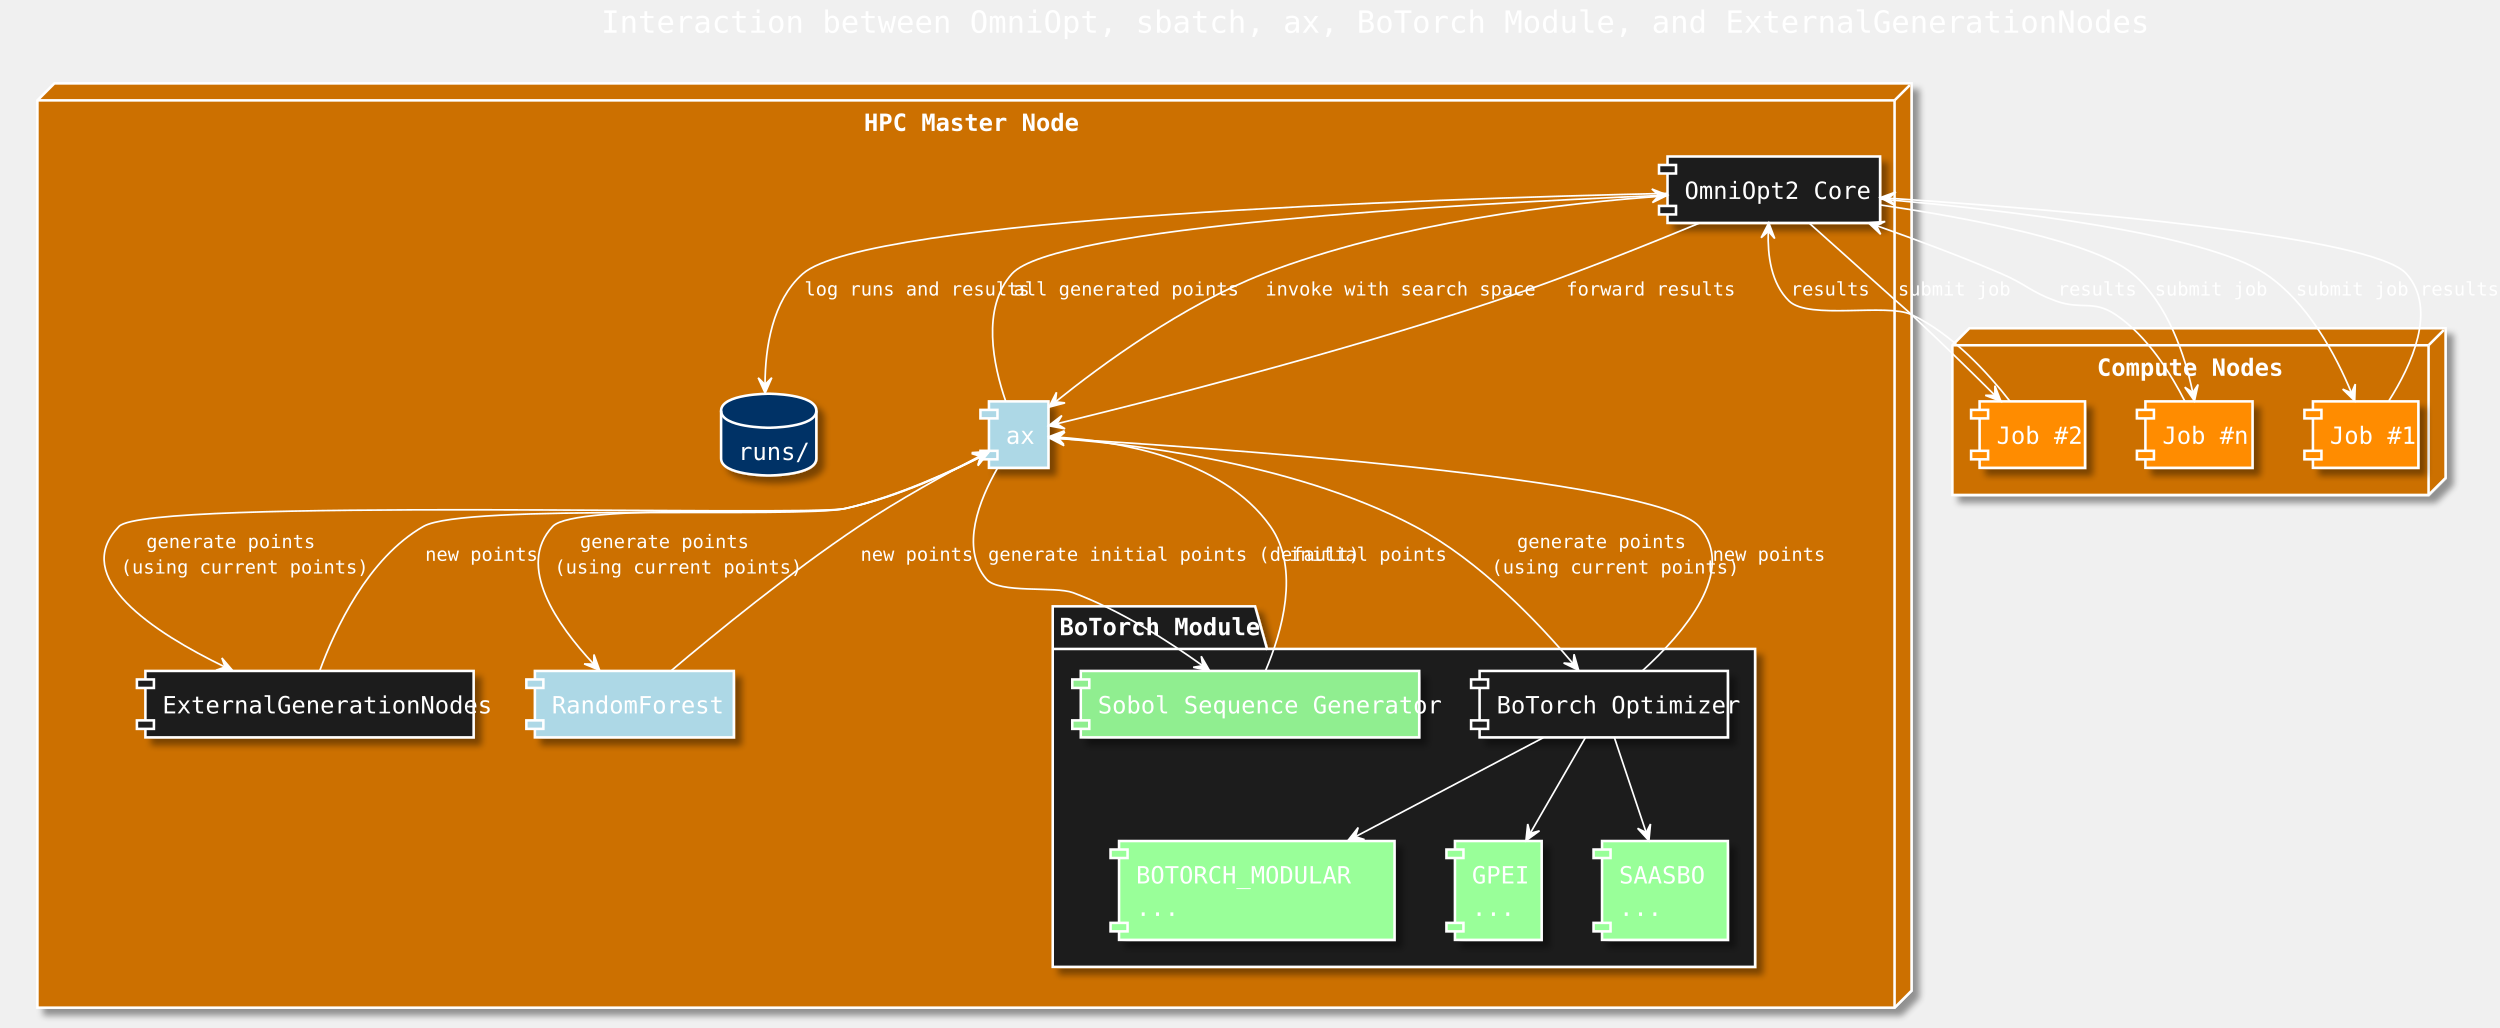
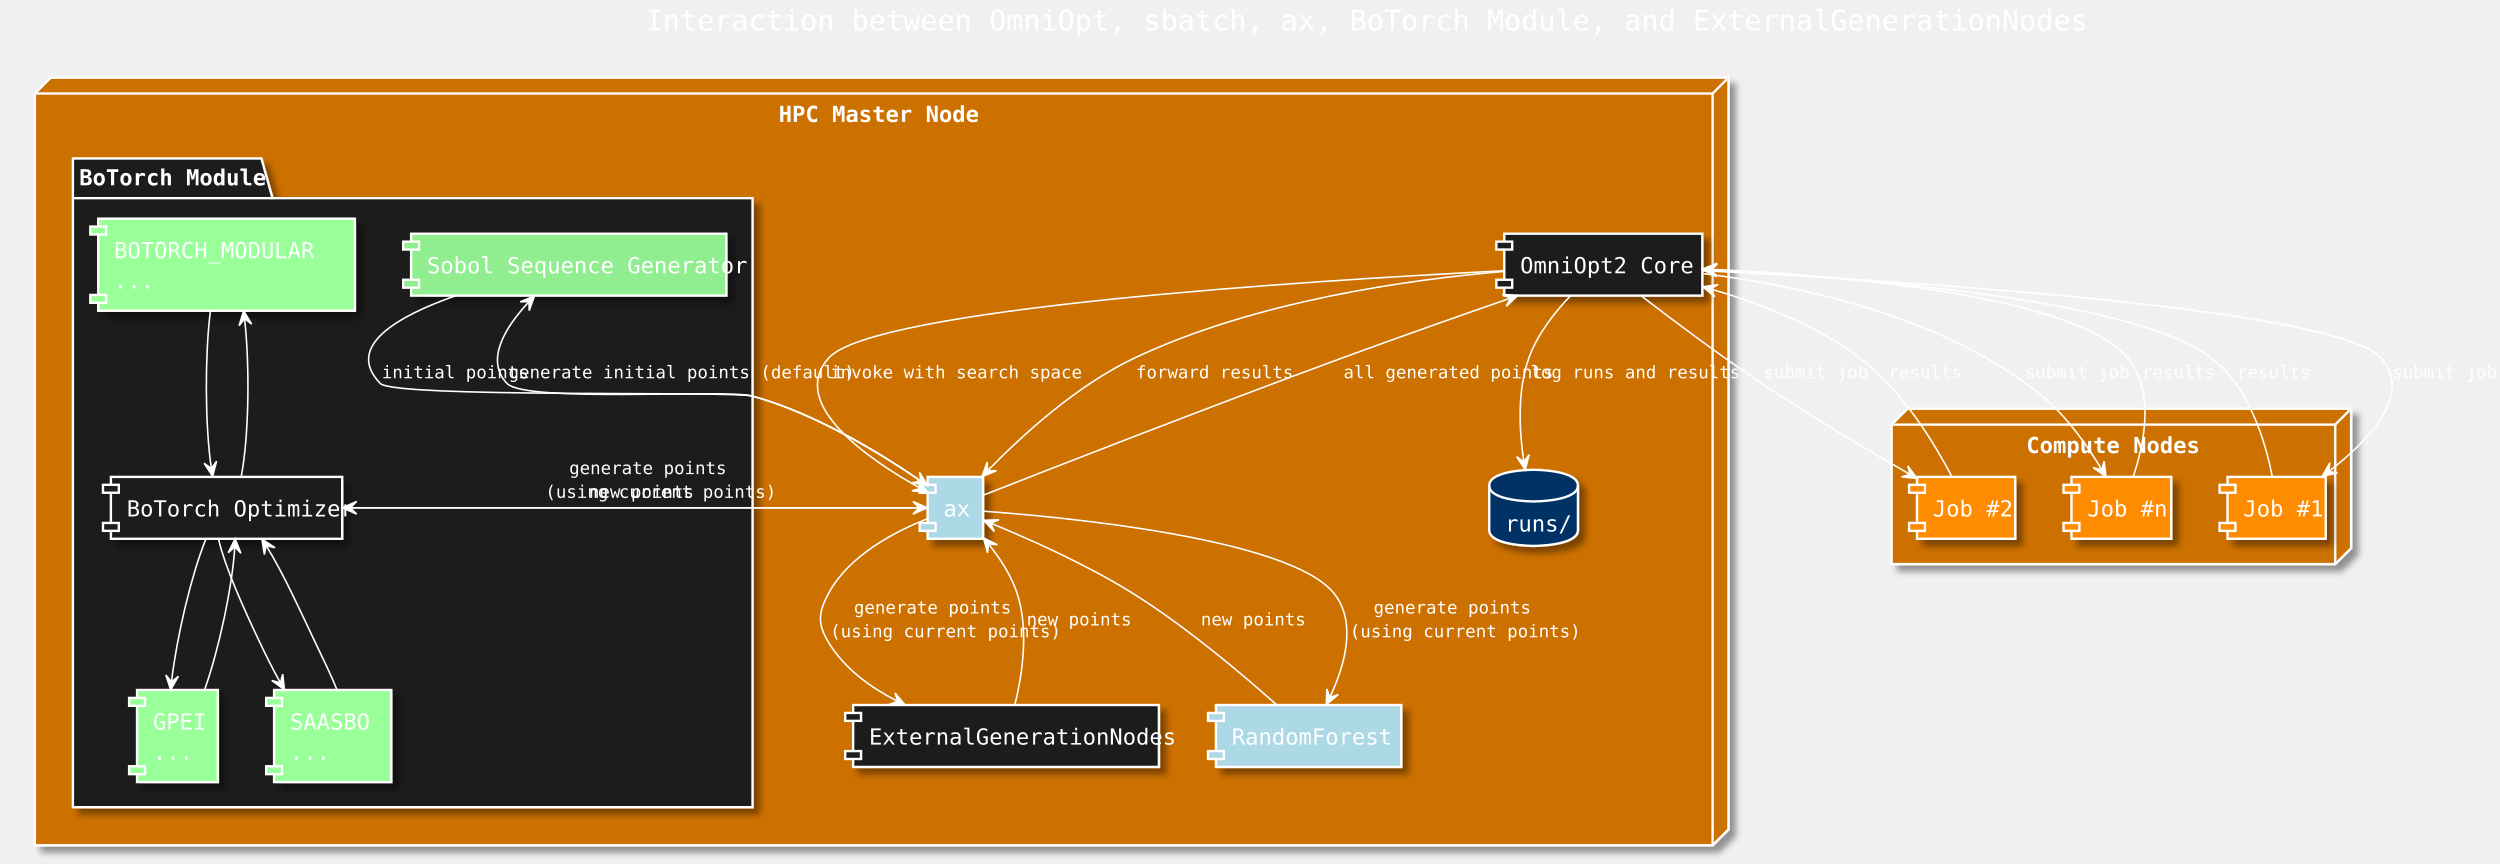
- <svg xmlns="http://www.w3.org/2000/svg" contentScriptType="application/ecmascript" contentStyleType="text/css" height="604px" preserveAspectRatio="none" style="width:1470px;height:604px;background:#000000;" version="1.1" viewBox="0 0 1470 604" width="1470px" zoomAndPan="magnify">
+ <svg xmlns="http://www.w3.org/2000/svg" contentScriptType="application/ecmascript" contentStyleType="text/css" height="545px" preserveAspectRatio="none" style="width:1578px;height:545px;background:#000000;" version="1.1" viewBox="0 0 1578 545" width="1578px" zoomAndPan="magnify">
  <defs>
-     <filter height="300%" id="f1wrore19052qc" width="300%" x="-1" y="-1">
+     <filter height="300%" id="fo9uib2g467ld" width="300%" x="-1" y="-1">
      <feGaussianBlur result="blurOut" stdDeviation="2.0" />
      <feColorMatrix in="blurOut" result="blurOut2" type="matrix" values="0 0 0 0 0 0 0 0 0 0 0 0 0 0 0 0 0 0 .4 0" />
      <feOffset dx="4.0" dy="4.0" in="blurOut2" result="blurOut3" />
      <feBlend in="SourceGraphic" in2="blurOut3" mode="normal" />
    </filter>
  </defs>
  <g>
-     <text fill="#FFFFFF" font-family="Monospace" font-size="18" lengthAdjust="spacingAndGlyphs" textLength="770" x="353.5" y="19.242">Interaction between OmniOpt, sbatch, ax, BoTorch Module, and ExternalGenerationNodes</text>
-     <polygon fill="#CC7000" filter="url(#f1wrore19052qc)" points="22,59.016,32,49.016,1124,49.016,1124,582.516,1114,592.516,22,592.516,22,59.016" style="stroke: #FFFFFF; stroke-width: 1.5;" />
-     <line style="stroke: #FFFFFF; stroke-width: 1.5;" x1="1114" x2="1123" y1="59.016" y2="50.016" />
-     <line style="stroke: #FFFFFF; stroke-width: 1.5;" x1="22" x2="1114" y1="59.016" y2="59.016" />
-     <line style="stroke: #FFFFFF; stroke-width: 1.5;" x1="1114" x2="1114" y1="59.016" y2="592.516" />
-     <text fill="#FFFFFF" font-family="Monospace" font-size="14" font-weight="bold" lengthAdjust="spacingAndGlyphs" textLength="122" x="508" y="76.982">HPC Master Node</text>
-     <polygon fill="#1E1E1E" filter="url(#f1wrore19052qc)" points="619,356.516,738,356.516,745,381.584,1032,381.584,1032,568.516,619,568.516,619,356.516" style="stroke: #FFFFFF; stroke-width: 1.5;" />
-     <line style="stroke: #FFFFFF; stroke-width: 1.5;" x1="619" x2="745" y1="381.584" y2="381.584" />
-     <text fill="#FFFFFF" font-family="Monospace" font-size="14" font-weight="bold" lengthAdjust="spacingAndGlyphs" textLength="113" x="623" y="373.482">BoTorch Module</text>
-     <polygon fill="#CC7000" filter="url(#f1wrore19052qc)" points="1148,203.016,1158,193.016,1438,193.016,1438,281.016,1428,291.016,1148,291.016,1148,203.016" style="stroke: #FFFFFF; stroke-width: 1.5;" />
-     <line style="stroke: #FFFFFF; stroke-width: 1.5;" x1="1428" x2="1437" y1="203.016" y2="194.016" />
-     <line style="stroke: #FFFFFF; stroke-width: 1.5;" x1="1148" x2="1428" y1="203.016" y2="203.016" />
-     <line style="stroke: #FFFFFF; stroke-width: 1.5;" x1="1428" x2="1428" y1="203.016" y2="291.016" />
-     <text fill="#FFFFFF" font-family="Monospace" font-size="14" font-weight="bold" lengthAdjust="spacingAndGlyphs" textLength="112" x="1233" y="220.982">Compute Nodes</text>
-     <rect fill="#1E1E1E" filter="url(#f1wrore19052qc)" height="39.068" style="stroke: #FFFFFF; stroke-width: 1.5;" width="125" x="980.5" y="92.016" />
-     <rect fill="#1E1E1E" height="5" style="stroke: #FFFFFF; stroke-width: 1.5;" width="10" x="975.5" y="97.016" />
-     <rect fill="#1E1E1E" height="5" style="stroke: #FFFFFF; stroke-width: 1.5;" width="10" x="975.5" y="121.084" />
-     <text fill="#FFFFFF" font-family="Monospace" font-size="14" lengthAdjust="spacingAndGlyphs" textLength="105" x="990.5" y="116.982">OmniOpt2 Core</text>
-     <rect fill="#ADD8E6" filter="url(#f1wrore19052qc)" height="39.068" style="stroke: #FFFFFF; stroke-width: 1.5;" width="35" x="581.5" y="236.016" />
-     <rect fill="#ADD8E6" height="5" style="stroke: #FFFFFF; stroke-width: 1.5;" width="10" x="576.5" y="241.016" />
-     <rect fill="#ADD8E6" height="5" style="stroke: #FFFFFF; stroke-width: 1.5;" width="10" x="576.5" y="265.084" />
-     <text fill="#FFFFFF" font-family="Monospace" font-size="14" lengthAdjust="spacingAndGlyphs" textLength="15" x="591.5" y="260.982">ax</text>
-     <rect fill="#1E1E1E" filter="url(#f1wrore19052qc)" height="39.068" style="stroke: #FFFFFF; stroke-width: 1.5;" width="193" x="85.5" y="394.516" />
-     <rect fill="#1E1E1E" height="5" style="stroke: #FFFFFF; stroke-width: 1.5;" width="10" x="80.5" y="399.516" />
-     <rect fill="#1E1E1E" height="5" style="stroke: #FFFFFF; stroke-width: 1.5;" width="10" x="80.5" y="423.584" />
-     <text fill="#FFFFFF" font-family="Monospace" font-size="14" lengthAdjust="spacingAndGlyphs" textLength="173" x="95.5" y="419.482">ExternalGenerationNodes</text>
-     <rect fill="#ADD8E6" filter="url(#f1wrore19052qc)" height="39.068" style="stroke: #FFFFFF; stroke-width: 1.5;" width="117" x="314.5" y="394.516" />
-     <rect fill="#ADD8E6" height="5" style="stroke: #FFFFFF; stroke-width: 1.5;" width="10" x="309.5" y="399.516" />
-     <rect fill="#ADD8E6" height="5" style="stroke: #FFFFFF; stroke-width: 1.5;" width="10" x="309.5" y="423.584" />
-     <text fill="#FFFFFF" font-family="Monospace" font-size="14" lengthAdjust="spacingAndGlyphs" textLength="97" x="324.5" y="419.482">RandomForest</text>
-     <path d="M424,241.516 C424,231.516 452,231.516 452,231.516 C452,231.516 480,231.516 480,241.516 L480,269.584 C480,279.584 452,279.584 452,279.584 C452,279.584 424,279.584 424,269.584 L424,241.516 " fill="#003166" filter="url(#f1wrore19052qc)" style="stroke: #FFFFFF; stroke-width: 1.5;" />
-     <path d="M424,241.516 C424,251.516 452,251.516 452,251.516 C452,251.516 480,251.516 480,241.516 " fill="none" style="stroke: #FFFFFF; stroke-width: 1.5;" />
-     <text fill="#FFFFFF" font-family="Monospace" font-size="14" lengthAdjust="spacingAndGlyphs" textLength="36" x="434" y="270.482">runs/</text>
-     <rect fill="#90EE90" filter="url(#f1wrore19052qc)" height="39.068" style="stroke: #FFFFFF; stroke-width: 1.5;" width="199" x="635.5" y="394.516" />
-     <rect fill="#90EE90" height="5" style="stroke: #FFFFFF; stroke-width: 1.5;" width="10" x="630.5" y="399.516" />
-     <rect fill="#90EE90" height="5" style="stroke: #FFFFFF; stroke-width: 1.5;" width="10" x="630.5" y="423.584" />
-     <text fill="#FFFFFF" font-family="Monospace" font-size="14" lengthAdjust="spacingAndGlyphs" textLength="179" x="645.5" y="419.482">Sobol Sequence Generator</text>
-     <rect fill="#1E1E1E" filter="url(#f1wrore19052qc)" height="39.068" style="stroke: #FFFFFF; stroke-width: 1.5;" width="146" x="870" y="394.516" />
-     <rect fill="#1E1E1E" height="5" style="stroke: #FFFFFF; stroke-width: 1.5;" width="10" x="865" y="399.516" />
-     <rect fill="#1E1E1E" height="5" style="stroke: #FFFFFF; stroke-width: 1.5;" width="10" x="865" y="423.584" />
-     <text fill="#FFFFFF" font-family="Monospace" font-size="14" lengthAdjust="spacingAndGlyphs" textLength="126" x="880" y="419.482">BoTorch Optimizer</text>
-     <rect fill="#99FF99" filter="url(#f1wrore19052qc)" height="58.136" style="stroke: #FFFFFF; stroke-width: 1.5;" width="162" x="658" y="494.516" />
-     <rect fill="#99FF99" height="5" style="stroke: #FFFFFF; stroke-width: 1.5;" width="10" x="653" y="499.516" />
-     <rect fill="#99FF99" height="5" style="stroke: #FFFFFF; stroke-width: 1.5;" width="10" x="653" y="542.652" />
-     <text fill="#FFFFFF" font-family="Monospace" font-size="14" lengthAdjust="spacingAndGlyphs" textLength="142" x="668" y="519.482">BOTORCH_MODULAR</text>
-     <text fill="#FFFFFF" font-family="Monospace" font-size="14" lengthAdjust="spacingAndGlyphs" textLength="12" x="668" y="538.55">...</text>
-     <rect fill="#99FF99" filter="url(#f1wrore19052qc)" height="58.136" style="stroke: #FFFFFF; stroke-width: 1.5;" width="51" x="855.5" y="494.516" />
-     <rect fill="#99FF99" height="5" style="stroke: #FFFFFF; stroke-width: 1.5;" width="10" x="850.5" y="499.516" />
-     <rect fill="#99FF99" height="5" style="stroke: #FFFFFF; stroke-width: 1.5;" width="10" x="850.5" y="542.652" />
-     <text fill="#FFFFFF" font-family="Monospace" font-size="14" lengthAdjust="spacingAndGlyphs" textLength="31" x="865.5" y="519.482">GPEI</text>
-     <text fill="#FFFFFF" font-family="Monospace" font-size="14" lengthAdjust="spacingAndGlyphs" textLength="12" x="865.5" y="538.55">...</text>
-     <rect fill="#99FF99" filter="url(#f1wrore19052qc)" height="58.136" style="stroke: #FFFFFF; stroke-width: 1.5;" width="74" x="942" y="494.516" />
-     <rect fill="#99FF99" height="5" style="stroke: #FFFFFF; stroke-width: 1.5;" width="10" x="937" y="499.516" />
-     <rect fill="#99FF99" height="5" style="stroke: #FFFFFF; stroke-width: 1.5;" width="10" x="937" y="542.652" />
-     <text fill="#FFFFFF" font-family="Monospace" font-size="14" lengthAdjust="spacingAndGlyphs" textLength="54" x="952" y="519.482">SAASBO</text>
-     <text fill="#FFFFFF" font-family="Monospace" font-size="14" lengthAdjust="spacingAndGlyphs" textLength="12" x="952" y="538.55">...</text>
-     <rect fill="#FF8C00" filter="url(#f1wrore19052qc)" height="39.068" style="stroke: #FFFFFF; stroke-width: 1.5;" width="62" x="1360" y="236.016" />
-     <rect fill="#FF8C00" height="5" style="stroke: #FFFFFF; stroke-width: 1.5;" width="10" x="1355" y="241.016" />
-     <rect fill="#FF8C00" height="5" style="stroke: #FFFFFF; stroke-width: 1.5;" width="10" x="1355" y="265.084" />
-     <text fill="#FFFFFF" font-family="Monospace" font-size="14" lengthAdjust="spacingAndGlyphs" textLength="42" x="1370" y="260.982">Job #1</text>
-     <rect fill="#FF8C00" filter="url(#f1wrore19052qc)" height="39.068" style="stroke: #FFFFFF; stroke-width: 1.5;" width="62" x="1164" y="236.016" />
-     <rect fill="#FF8C00" height="5" style="stroke: #FFFFFF; stroke-width: 1.5;" width="10" x="1159" y="241.016" />
-     <rect fill="#FF8C00" height="5" style="stroke: #FFFFFF; stroke-width: 1.5;" width="10" x="1159" y="265.084" />
-     <text fill="#FFFFFF" font-family="Monospace" font-size="14" lengthAdjust="spacingAndGlyphs" textLength="42" x="1174" y="260.982">Job #2</text>
-     <rect fill="#FF8C00" filter="url(#f1wrore19052qc)" height="39.068" style="stroke: #FFFFFF; stroke-width: 1.5;" width="63" x="1261.5" y="236.016" />
-     <rect fill="#FF8C00" height="5" style="stroke: #FFFFFF; stroke-width: 1.5;" width="10" x="1256.5" y="241.016" />
-     <rect fill="#FF8C00" height="5" style="stroke: #FFFFFF; stroke-width: 1.5;" width="10" x="1256.5" y="265.084" />
-     <text fill="#FFFFFF" font-family="Monospace" font-size="14" lengthAdjust="spacingAndGlyphs" textLength="43" x="1271.5" y="260.982">Job #n</text>
-     <path d="M907.47,433.746 C877.09,449.746 832.8,473.086 797.25,491.826 " fill="none" id="botorch-&gt;modular" style="stroke: #FFFFFF; stroke-width: 1.0;" />
-     <polygon fill="#FFFFFF" points="792.52,494.316,802.347,493.668,796.946,491.989,798.624,486.587,792.52,494.316" style="stroke: #FFFFFF; stroke-width: 1.0;" />
-     <path d="M932.2,433.746 C923.31,449.156 910.49,471.386 899.9,489.736 " fill="none" id="botorch-&gt;gpei" style="stroke: #FFFFFF; stroke-width: 1.0;" />
-     <polygon fill="#FFFFFF" points="897.26,494.316,905.225,488.523,899.761,489.986,898.297,484.522,897.26,494.316" style="stroke: #FFFFFF; stroke-width: 1.0;" />
-     <path d="M949.27,433.746 C954.39,449.026 961.75,471.006 967.87,489.276 " fill="none" id="botorch-&gt;saasbo" style="stroke: #FFFFFF; stroke-width: 1.0;" />
-     <polygon fill="#FFFFFF" points="969.56,494.316,970.5,484.512,967.975,489.574,962.913,487.049,969.56,494.316" style="stroke: #FFFFFF; stroke-width: 1.0;" />
-     <path d="M980.43,115.106 C918.34,119.396 821.39,130.786 743,161.016 C695.75,179.236 647.78,214.456 620.87,236.086 " fill="none" id="OmniOptCore-&gt;ax_module" style="stroke: #FFFFFF; stroke-width: 1.0;" />
-     <polygon fill="#FFFFFF" points="616.73,239.436,626.243,236.886,620.618,236.292,621.212,230.666,616.73,239.436" style="stroke: #FFFFFF; stroke-width: 1.0;" />
-     <text fill="#FFFFFF" font-family="Monospace" font-size="11" lengthAdjust="spacingAndGlyphs" textLength="130" x="744" y="173.775">invoke with search space</text>
-     <path d="M591.31,235.796 C584.1,214.846 576.88,181.206 595,161.016 C619.91,133.266 856.22,119.946 975.22,114.956 " fill="none" id="ax_module-&gt;OmniOptCore" style="stroke: #FFFFFF; stroke-width: 1.0;" />
-     <polygon fill="#FFFFFF" points="980.45,114.736,971.287,111.125,975.455,114.95,971.63,119.118,980.45,114.736" style="stroke: #FFFFFF; stroke-width: 1.0;" />
-     <text fill="#FFFFFF" font-family="Monospace" font-size="11" lengthAdjust="spacingAndGlyphs" textLength="105" x="596" y="173.775">all generated points</text>
-     <path d="M999.6,131.026 C966.81,144.656 920.5,163.156 879,177.016 C784.61,208.546 669.39,237.516 621.52,249.136 " fill="none" id="OmniOptCore-&gt;ax_module-1" style="stroke: #FFFFFF; stroke-width: 1.0;" />
-     <polygon fill="#FFFFFF" points="616.56,250.336,626.247,252.114,621.421,249.164,624.371,244.337,616.56,250.336" style="stroke: #FFFFFF; stroke-width: 1.0;" />
-     <text fill="#FFFFFF" font-family="Monospace" font-size="11" lengthAdjust="spacingAndGlyphs" textLength="81" x="921" y="173.775">forward results</text>
-     <path d="M586.63,275.076 C575.9,293.716 564.35,322.226 580,340.516 C587.46,349.236 620.24,344.526 631,348.516 C658.71,358.796 687.01,376.956 707.08,391.386 " fill="none" id="ax_module-&gt;sobol" style="stroke: #FFFFFF; stroke-width: 1.0;" />
-     <polygon fill="#FFFFFF" points="711.24,394.406,706.318,385.875,707.198,391.463,701.61,392.343,711.24,394.406" style="stroke: #FFFFFF; stroke-width: 1.0;" />
-     <text fill="#FFFFFF" font-family="Monospace" font-size="11" lengthAdjust="spacingAndGlyphs" textLength="161" x="581" y="329.775">generate initial points (default)</text>
-     <path d="M744.15,394.336 C753.6,372.056 764.7,334.656 747,309.516 C718.44,268.956 655.82,259.276 621.91,257.066 " fill="none" id="sobol-&gt;ax_module" style="stroke: #FFFFFF; stroke-width: 1.0;" />
-     <polygon fill="#FFFFFF" points="616.72,256.776,625.477,261.283,621.712,257.061,625.933,253.296,616.72,256.776" style="stroke: #FFFFFF; stroke-width: 1.0;" />
-     <text fill="#FFFFFF" font-family="Monospace" font-size="11" lengthAdjust="spacingAndGlyphs" textLength="65" x="758" y="329.775">initial points</text>
-     <path d="M616.74,257.416 C657.2,260.126 758.5,270.586 832,309.516 C870.08,329.686 904.81,366.326 924.92,390.156 " fill="none" id="ax_module-&gt;botorch" style="stroke: #FFFFFF; stroke-width: 1.0;" />
-     <polygon fill="#FFFFFF" points="928.26,394.156,925.537,384.691,925.045,390.327,919.41,389.835,928.26,394.156" style="stroke: #FFFFFF; stroke-width: 1.0;" />
-     <text fill="#FFFFFF" font-family="Monospace" font-size="11" lengthAdjust="spacingAndGlyphs" textLength="83" x="892" y="322.275">generate points</text>
-     <text fill="#FFFFFF" font-family="Monospace" font-size="11" lengthAdjust="spacingAndGlyphs" textLength="113" x="877" y="337.257">(using current points)</text>
-     <path d="M965.89,394.276 C990.06,372.276 1021.75,335.486 999,309.516 C973.93,280.906 703.39,262.686 622.02,257.826 " fill="none" id="botorch-&gt;ax_module" style="stroke: #FFFFFF; stroke-width: 1.0;" />
-     <polygon fill="#FFFFFF" points="616.94,257.526,625.683,262.059,621.931,257.826,626.164,254.074,616.94,257.526" style="stroke: #FFFFFF; stroke-width: 1.0;" />
-     <text fill="#FFFFFF" font-family="Monospace" font-size="11" lengthAdjust="spacingAndGlyphs" textLength="58" x="1007" y="329.775">new points</text>
-     <path d="M581.23,266.316 C561.38,276.676 527.96,292.426 497,299.016 C473.79,303.956 86.57,292.536 70,309.516 C40.83,339.406 90.14,371.766 132.28,392.196 " fill="none" id="ax_module-&gt;external_nodes" style="stroke: #FFFFFF; stroke-width: 1.0;" />
-     <polygon fill="#FFFFFF" points="136.86,394.376,130.464,386.886,132.349,392.22,127.015,394.105,136.86,394.376" style="stroke: #FFFFFF; stroke-width: 1.0;" />
-     <text fill="#FFFFFF" font-family="Monospace" font-size="11" lengthAdjust="spacingAndGlyphs" textLength="83" x="86" y="322.275">generate points</text>
-     <text fill="#FFFFFF" font-family="Monospace" font-size="11" lengthAdjust="spacingAndGlyphs" textLength="113" x="71" y="337.257">(using current points)</text>
-     <path d="M187.96,394.486 C196.89,370.126 216.29,328.216 249,309.516 C272.94,295.826 470.08,304.996 497,299.016 C525.61,292.666 556.39,278.756 576.57,268.576 " fill="none" id="external_nodes-&gt;ax_module" style="stroke: #FFFFFF; stroke-width: 1.0;" />
-     <polygon fill="#FFFFFF" points="581.21,266.206,571.376,266.741,576.758,268.482,575.017,273.864,581.21,266.206" style="stroke: #FFFFFF; stroke-width: 1.0;" />
-     <text fill="#FFFFFF" font-family="Monospace" font-size="11" lengthAdjust="spacingAndGlyphs" textLength="58" x="250" y="329.775">new points</text>
-     <path d="M581.19,266.096 C561.29,276.276 527.84,291.866 497,299.016 C478.35,303.346 338.12,295.566 325,309.516 C303.19,332.696 327.68,367.566 348.93,390.306 " fill="none" id="ax_module-&gt;rf_nodes" style="stroke: #FFFFFF; stroke-width: 1.0;" />
-     <polygon fill="#FFFFFF" points="352.58,394.126,349.25,384.857,349.124,390.513,343.468,390.387,352.58,394.126" style="stroke: #FFFFFF; stroke-width: 1.0;" />
-     <text fill="#FFFFFF" font-family="Monospace" font-size="11" lengthAdjust="spacingAndGlyphs" textLength="83" x="341" y="322.275">generate points</text>
-     <text fill="#FFFFFF" font-family="Monospace" font-size="11" lengthAdjust="spacingAndGlyphs" textLength="113" x="326" y="337.257">(using current points)</text>
-     <path d="M394.65,394.376 C420.19,372.776 464.32,336.706 505,309.516 C528.55,293.776 557.07,278.146 576.47,267.976 " fill="none" id="rf_nodes-&gt;ax_module" style="stroke: #FFFFFF; stroke-width: 1.0;" />
-     <polygon fill="#FFFFFF" points="581.2,265.516,571.371,266.139,576.769,267.832,575.076,273.229,581.2,265.516" style="stroke: #FFFFFF; stroke-width: 1.0;" />
-     <text fill="#FFFFFF" font-family="Monospace" font-size="11" lengthAdjust="spacingAndGlyphs" textLength="58" x="506" y="329.775">new points</text>
-     <path d="M1105.77,117.066 C1179.35,123.416 1295.84,136.956 1332,161.016 C1357.11,177.726 1373.62,209.136 1382.63,230.916 " fill="none" id="OmniOptCore-&gt;Job1" style="stroke: #FFFFFF; stroke-width: 1.0;" />
-     <polygon fill="#FFFFFF" points="1384.55,235.686,1384.911,225.844,1382.688,231.045,1377.486,228.823,1384.55,235.686" style="stroke: #FFFFFF; stroke-width: 1.0;" />
-     <text fill="#FFFFFF" font-family="Monospace" font-size="11" lengthAdjust="spacingAndGlyphs" textLength="56" x="1350" y="173.775">submit job</text>
-     <path d="M1404.62,235.726 C1417.82,215.026 1433.36,181.916 1415,161.016 C1395.27,138.546 1212.4,123.356 1110.62,116.566 " fill="none" id="Job1-&gt;OmniOptCore" style="stroke: #FFFFFF; stroke-width: 1.0;" />
-     <polygon fill="#FFFFFF" points="1105.53,116.226,1114.234,120.834,1110.518,116.569,1114.783,112.853,1105.53,116.226" style="stroke: #FFFFFF; stroke-width: 1.0;" />
-     <text fill="#FFFFFF" font-family="Monospace" font-size="11" lengthAdjust="spacingAndGlyphs" textLength="35" x="1423" y="173.775">results</text>
-     <path d="M1063.78,131.166 C1078.15,144.056 1097.72,161.596 1115,177.016 C1118.99,180.576 1120.09,181.366 1124,185.016 C1140.6,200.506 1158.9,218.436 1172.76,232.206 " fill="none" id="OmniOptCore-&gt;Job2" style="stroke: #FFFFFF; stroke-width: 1.0;" />
-     <polygon fill="#FFFFFF" points="1176.55,235.976,1172.996,226.791,1173.007,232.447,1167.351,232.459,1176.55,235.976" style="stroke: #FFFFFF; stroke-width: 1.0;" />
-     <text fill="#FFFFFF" font-family="Monospace" font-size="11" lengthAdjust="spacingAndGlyphs" textLength="56" x="1116" y="173.775">submit job</text>
-     <path d="M1181.85,235.946 C1169.09,219.536 1148.16,196.466 1124,185.016 C1109.45,178.116 1063.54,188.236 1052,177.016 C1041.41,166.716 1039.28,150.126 1039.74,136.356 " fill="none" id="Job2-&gt;OmniOptCore" style="stroke: #FFFFFF; stroke-width: 1.0;" />
-     <polygon fill="#FFFFFF" points="1040.05,131.036,1035.543,139.793,1039.765,136.028,1043.53,140.249,1040.05,131.036" style="stroke: #FFFFFF; stroke-width: 1.0;" />
-     <text fill="#FFFFFF" font-family="Monospace" font-size="11" lengthAdjust="spacingAndGlyphs" textLength="35" x="1053" y="173.775">results</text>
-     <path d="M1105.74,120.516 C1159.55,128.506 1231.81,142.296 1254,161.016 C1274.91,178.656 1284.81,209.376 1289.36,230.766 " fill="none" id="OmniOptCore-&gt;JobN" style="stroke: #FFFFFF; stroke-width: 1.0;" />
-     <polygon fill="#FFFFFF" points="1290.35,235.716,1292.496,226.104,1289.364,230.814,1284.654,227.681,1290.35,235.716" style="stroke: #FFFFFF; stroke-width: 1.0;" />
-     <text fill="#FFFFFF" font-family="Monospace" font-size="11" lengthAdjust="spacingAndGlyphs" textLength="56" x="1267" y="173.775">submit job</text>
-     <path d="M1284.7,235.926 C1276.6,219.966 1262.76,197.596 1244,185.016 C1230.75,176.126 1224.02,182.396 1209,177.016 C1194.03,171.646 1191.61,167.286 1177,161.016 C1153.33,150.856 1126.76,140.946 1103.55,132.746 " fill="none" id="JobN-&gt;OmniOptCore" style="stroke: #FFFFFF; stroke-width: 1.0;" />
-     <polygon fill="#FFFFFF" points="1098.65,131.026,1105.814,137.784,1103.367,132.684,1108.467,130.237,1098.65,131.026" style="stroke: #FFFFFF; stroke-width: 1.0;" />
-     <text fill="#FFFFFF" font-family="Monospace" font-size="11" lengthAdjust="spacingAndGlyphs" textLength="35" x="1210" y="173.775">results</text>
-     <path d="M980.45,113.696 C840.12,116.916 509.51,127.966 472,161.016 C453.98,176.906 449.94,204.716 449.84,225.886 " fill="none" id="OmniOptCore-&gt;db_runs" style="stroke: #FFFFFF; stroke-width: 1.0;" />
-     <polygon fill="#FFFFFF" points="449.89,231.116,453.813,222.082,449.847,226.116,445.813,222.15,449.89,231.116" style="stroke: #FFFFFF; stroke-width: 1.0;" />
-     <text fill="#FFFFFF" font-family="Monospace" font-size="11" lengthAdjust="spacingAndGlyphs" textLength="105" x="473" y="173.775">log runs and results</text>
+     <text fill="#FFFFFF" font-family="Monospace" font-size="18" lengthAdjust="spacingAndGlyphs" textLength="770" x="407.5" y="19.242">Interaction between OmniOpt, sbatch, ax, BoTorch Module, and ExternalGenerationNodes</text>
+     <polygon fill="#CC7000" filter="url(#fo9uib2g467ld)" points="22,59.016,32,49.016,1091,49.016,1091,523.516,1081,533.516,22,533.516,22,59.016" style="stroke: #FFFFFF; stroke-width: 1.5;" />
+     <line style="stroke: #FFFFFF; stroke-width: 1.5;" x1="1081" x2="1090" y1="59.016" y2="50.016" />
+     <line style="stroke: #FFFFFF; stroke-width: 1.5;" x1="22" x2="1081" y1="59.016" y2="59.016" />
+     <line style="stroke: #FFFFFF; stroke-width: 1.5;" x1="1081" x2="1081" y1="59.016" y2="533.516" />
+     <text fill="#FFFFFF" font-family="Monospace" font-size="14" font-weight="bold" lengthAdjust="spacingAndGlyphs" textLength="122" x="491.5" y="76.982">HPC Master Node</text>
+     <polygon fill="#1E1E1E" filter="url(#fo9uib2g467ld)" points="46,100.016,165,100.016,172,125.084,475,125.084,475,509.516,46,509.516,46,100.016" style="stroke: #FFFFFF; stroke-width: 1.5;" />
+     <line style="stroke: #FFFFFF; stroke-width: 1.5;" x1="46" x2="172" y1="125.084" y2="125.084" />
+     <text fill="#FFFFFF" font-family="Monospace" font-size="14" font-weight="bold" lengthAdjust="spacingAndGlyphs" textLength="113" x="50" y="116.982">BoTorch Module</text>
+     <polygon fill="#CC7000" filter="url(#fo9uib2g467ld)" points="1194,268.016,1204,258.016,1484,258.016,1484,346.016,1474,356.016,1194,356.016,1194,268.016" style="stroke: #FFFFFF; stroke-width: 1.5;" />
+     <line style="stroke: #FFFFFF; stroke-width: 1.5;" x1="1474" x2="1483" y1="268.016" y2="259.016" />
+     <line style="stroke: #FFFFFF; stroke-width: 1.5;" x1="1194" x2="1474" y1="268.016" y2="268.016" />
+     <line style="stroke: #FFFFFF; stroke-width: 1.5;" x1="1474" x2="1474" y1="268.016" y2="356.016" />
+     <text fill="#FFFFFF" font-family="Monospace" font-size="14" font-weight="bold" lengthAdjust="spacingAndGlyphs" textLength="112" x="1279" y="285.982">Compute Nodes</text>
+     <rect fill="#1E1E1E" filter="url(#fo9uib2g467ld)" height="39.068" style="stroke: #FFFFFF; stroke-width: 1.5;" width="125" x="949.5" y="147.516" />
+     <rect fill="#1E1E1E" height="5" style="stroke: #FFFFFF; stroke-width: 1.5;" width="10" x="944.5" y="152.516" />
+     <rect fill="#1E1E1E" height="5" style="stroke: #FFFFFF; stroke-width: 1.5;" width="10" x="944.5" y="176.584" />
+     <text fill="#FFFFFF" font-family="Monospace" font-size="14" lengthAdjust="spacingAndGlyphs" textLength="105" x="959.5" y="172.482">OmniOpt2 Core</text>
+     <rect fill="#ADD8E6" filter="url(#fo9uib2g467ld)" height="39.068" style="stroke: #FFFFFF; stroke-width: 1.5;" width="35" x="585.5" y="301.016" />
+     <rect fill="#ADD8E6" height="5" style="stroke: #FFFFFF; stroke-width: 1.5;" width="10" x="580.5" y="306.016" />
+     <rect fill="#ADD8E6" height="5" style="stroke: #FFFFFF; stroke-width: 1.5;" width="10" x="580.5" y="330.084" />
+     <text fill="#FFFFFF" font-family="Monospace" font-size="14" lengthAdjust="spacingAndGlyphs" textLength="15" x="595.5" y="325.982">ax</text>
+     <rect fill="#1E1E1E" filter="url(#fo9uib2g467ld)" height="39.068" style="stroke: #FFFFFF; stroke-width: 1.5;" width="193" x="538.5" y="445.016" />
+     <rect fill="#1E1E1E" height="5" style="stroke: #FFFFFF; stroke-width: 1.5;" width="10" x="533.5" y="450.016" />
+     <rect fill="#1E1E1E" height="5" style="stroke: #FFFFFF; stroke-width: 1.5;" width="10" x="533.5" y="474.084" />
+     <text fill="#FFFFFF" font-family="Monospace" font-size="14" lengthAdjust="spacingAndGlyphs" textLength="173" x="548.5" y="469.982">ExternalGenerationNodes</text>
+     <rect fill="#ADD8E6" filter="url(#fo9uib2g467ld)" height="39.068" style="stroke: #FFFFFF; stroke-width: 1.5;" width="117" x="767.5" y="445.016" />
+     <rect fill="#ADD8E6" height="5" style="stroke: #FFFFFF; stroke-width: 1.5;" width="10" x="762.5" y="450.016" />
+     <rect fill="#ADD8E6" height="5" style="stroke: #FFFFFF; stroke-width: 1.5;" width="10" x="762.5" y="474.084" />
+     <text fill="#FFFFFF" font-family="Monospace" font-size="14" lengthAdjust="spacingAndGlyphs" textLength="97" x="777.5" y="469.982">RandomForest</text>
+     <path d="M940,306.516 C940,296.516 968,296.516 968,296.516 C968,296.516 996,296.516 996,306.516 L996,334.584 C996,344.584 968,344.584 968,344.584 C968,344.584 940,344.584 940,334.584 L940,306.516 " fill="#003166" filter="url(#fo9uib2g467ld)" style="stroke: #FFFFFF; stroke-width: 1.5;" />
+     <path d="M940,306.516 C940,316.516 968,316.516 968,316.516 C968,316.516 996,316.516 996,306.516 " fill="none" style="stroke: #FFFFFF; stroke-width: 1.5;" />
+     <text fill="#FFFFFF" font-family="Monospace" font-size="14" lengthAdjust="spacingAndGlyphs" textLength="36" x="950" y="335.482">runs/</text>
+     <rect fill="#90EE90" filter="url(#fo9uib2g467ld)" height="39.068" style="stroke: #FFFFFF; stroke-width: 1.5;" width="199" x="259.5" y="147.516" />
+     <rect fill="#90EE90" height="5" style="stroke: #FFFFFF; stroke-width: 1.5;" width="10" x="254.5" y="152.516" />
+     <rect fill="#90EE90" height="5" style="stroke: #FFFFFF; stroke-width: 1.5;" width="10" x="254.5" y="176.584" />
+     <text fill="#FFFFFF" font-family="Monospace" font-size="14" lengthAdjust="spacingAndGlyphs" textLength="179" x="269.5" y="172.482">Sobol Sequence Generator</text>
+     <rect fill="#1E1E1E" filter="url(#fo9uib2g467ld)" height="39.068" style="stroke: #FFFFFF; stroke-width: 1.5;" width="146" x="70" y="301.016" />
+     <rect fill="#1E1E1E" height="5" style="stroke: #FFFFFF; stroke-width: 1.5;" width="10" x="65" y="306.016" />
+     <rect fill="#1E1E1E" height="5" style="stroke: #FFFFFF; stroke-width: 1.5;" width="10" x="65" y="330.084" />
+     <text fill="#FFFFFF" font-family="Monospace" font-size="14" lengthAdjust="spacingAndGlyphs" textLength="126" x="80" y="325.982">BoTorch Optimizer</text>
+     <rect fill="#99FF99" filter="url(#fo9uib2g467ld)" height="58.136" style="stroke: #FFFFFF; stroke-width: 1.5;" width="162" x="62" y="138.016" />
+     <rect fill="#99FF99" height="5" style="stroke: #FFFFFF; stroke-width: 1.5;" width="10" x="57" y="143.016" />
+     <rect fill="#99FF99" height="5" style="stroke: #FFFFFF; stroke-width: 1.5;" width="10" x="57" y="186.152" />
+     <text fill="#FFFFFF" font-family="Monospace" font-size="14" lengthAdjust="spacingAndGlyphs" textLength="142" x="72" y="162.982">BOTORCH_MODULAR</text>
+     <text fill="#FFFFFF" font-family="Monospace" font-size="14" lengthAdjust="spacingAndGlyphs" textLength="12" x="72" y="182.05">...</text>
+     <rect fill="#99FF99" filter="url(#fo9uib2g467ld)" height="58.136" style="stroke: #FFFFFF; stroke-width: 1.5;" width="51" x="86.5" y="435.516" />
+     <rect fill="#99FF99" height="5" style="stroke: #FFFFFF; stroke-width: 1.5;" width="10" x="81.5" y="440.516" />
+     <rect fill="#99FF99" height="5" style="stroke: #FFFFFF; stroke-width: 1.5;" width="10" x="81.5" y="483.652" />
+     <text fill="#FFFFFF" font-family="Monospace" font-size="14" lengthAdjust="spacingAndGlyphs" textLength="31" x="96.5" y="460.482">GPEI</text>
+     <text fill="#FFFFFF" font-family="Monospace" font-size="14" lengthAdjust="spacingAndGlyphs" textLength="12" x="96.5" y="479.55">...</text>
+     <rect fill="#99FF99" filter="url(#fo9uib2g467ld)" height="58.136" style="stroke: #FFFFFF; stroke-width: 1.5;" width="74" x="173" y="435.516" />
+     <rect fill="#99FF99" height="5" style="stroke: #FFFFFF; stroke-width: 1.5;" width="10" x="168" y="440.516" />
+     <rect fill="#99FF99" height="5" style="stroke: #FFFFFF; stroke-width: 1.5;" width="10" x="168" y="483.652" />
+     <text fill="#FFFFFF" font-family="Monospace" font-size="14" lengthAdjust="spacingAndGlyphs" textLength="54" x="183" y="460.482">SAASBO</text>
+     <text fill="#FFFFFF" font-family="Monospace" font-size="14" lengthAdjust="spacingAndGlyphs" textLength="12" x="183" y="479.55">...</text>
+     <rect fill="#FF8C00" filter="url(#fo9uib2g467ld)" height="39.068" style="stroke: #FFFFFF; stroke-width: 1.5;" width="62" x="1406" y="301.016" />
+     <rect fill="#FF8C00" height="5" style="stroke: #FFFFFF; stroke-width: 1.5;" width="10" x="1401" y="306.016" />
+     <rect fill="#FF8C00" height="5" style="stroke: #FFFFFF; stroke-width: 1.5;" width="10" x="1401" y="330.084" />
+     <text fill="#FFFFFF" font-family="Monospace" font-size="14" lengthAdjust="spacingAndGlyphs" textLength="42" x="1416" y="325.982">Job #1</text>
+     <rect fill="#FF8C00" filter="url(#fo9uib2g467ld)" height="39.068" style="stroke: #FFFFFF; stroke-width: 1.5;" width="62" x="1210" y="301.016" />
+     <rect fill="#FF8C00" height="5" style="stroke: #FFFFFF; stroke-width: 1.5;" width="10" x="1205" y="306.016" />
+     <rect fill="#FF8C00" height="5" style="stroke: #FFFFFF; stroke-width: 1.5;" width="10" x="1205" y="330.084" />
+     <text fill="#FFFFFF" font-family="Monospace" font-size="14" lengthAdjust="spacingAndGlyphs" textLength="42" x="1220" y="325.982">Job #2</text>
+     <rect fill="#FF8C00" filter="url(#fo9uib2g467ld)" height="39.068" style="stroke: #FFFFFF; stroke-width: 1.5;" width="63" x="1307.5" y="301.016" />
+     <rect fill="#FF8C00" height="5" style="stroke: #FFFFFF; stroke-width: 1.5;" width="10" x="1302.5" y="306.016" />
+     <rect fill="#FF8C00" height="5" style="stroke: #FFFFFF; stroke-width: 1.5;" width="10" x="1302.5" y="330.084" />
+     <text fill="#FFFFFF" font-family="Monospace" font-size="14" lengthAdjust="spacingAndGlyphs" textLength="43" x="1317.5" y="325.982">Job #n</text>
+     <path d="M152.29,300.626 C157.08,275.796 157.78,231.776 154.4,201.306 " fill="none" id="botorch-&gt;modular" style="stroke: #FFFFFF; stroke-width: 1.0;" />
+     <polygon fill="#FFFFFF" points="153.78,196.156,150.914,205.578,154.393,201.118,158.853,204.597,153.78,196.156" style="stroke: #FFFFFF; stroke-width: 1.0;" />
+     <path d="M132.82,196.156 C129.22,224.716 129.4,268.456 133.38,295.456 " fill="none" id="modular-&gt;botorch" style="stroke: #FFFFFF; stroke-width: 1.0;" />
+     <polygon fill="#FFFFFF" points="134.23,300.626,136.709,291.094,133.415,295.693,128.816,292.398,134.23,300.626" style="stroke: #FFFFFF; stroke-width: 1.0;" />
+     <path d="M130.01,340.076 C120.75,362.936 111.5,402.186 108.27,430.286 " fill="none" id="botorch-&gt;gpei" style="stroke: #FFFFFF; stroke-width: 1.0;" />
+     <polygon fill="#FFFFFF" points="107.73,435.396,112.635,426.855,108.245,430.422,104.677,426.032,107.73,435.396" style="stroke: #FFFFFF; stroke-width: 1.0;" />
+     <path d="M129.15,435.396 C138.43,409.006 146.74,369.976 148.2,345.156 " fill="none" id="gpei-&gt;botorch" style="stroke: #FFFFFF; stroke-width: 1.0;" />
+     <polygon fill="#FFFFFF" points="148.41,340.076,144.053,348.908,148.21,345.072,152.046,349.229,148.41,340.076" style="stroke: #FFFFFF; stroke-width: 1.0;" />
+     <path d="M137.95,340.296 C141.81,357.386 153.41,383.256 164,405.516 C167.92,413.746 172.26,422.576 176.91,430.806 " fill="none" id="botorch-&gt;saasbo" style="stroke: #FFFFFF; stroke-width: 1.0;" />
+     <polygon fill="#FFFFFF" points="179.52,435.306,178.458,425.514,177.009,430.982,171.541,429.533,179.52,435.306" style="stroke: #FFFFFF; stroke-width: 1.0;" />
+     <path d="M212.67,435.306 C208.88,425.866 203.64,415.276 199,405.516 C189.32,385.176 178.79,361.806 168.29,344.886 " fill="none" id="saasbo-&gt;botorch" style="stroke: #FFFFFF; stroke-width: 1.0;" />
+     <polygon fill="#FFFFFF" points="165.33,340.296,166.856,350.026,168.044,344.495,173.575,345.684,165.33,340.296" style="stroke: #FFFFFF; stroke-width: 1.0;" />
+     <path d="M949.07,170.896 C823.38,177.296 550.86,194.656 523,226.016 C497.03,255.246 549.07,290.466 580.86,308.176 " fill="none" id="OmniOptCore-&gt;ax_module" style="stroke: #FFFFFF; stroke-width: 1.0;" />
+     <polygon fill="#FFFFFF" points="585.39,310.656,579.415,302.826,581.004,308.256,575.575,309.844,585.39,310.656" style="stroke: #FFFFFF; stroke-width: 1.0;" />
+     <text fill="#FFFFFF" font-family="Monospace" font-size="11" lengthAdjust="spacingAndGlyphs" textLength="130" x="524" y="238.775">invoke with search space</text>
+     <path d="M620.69,312.546 C660.81,296.766 761.83,257.296 847,226.016 C882.04,213.146 921.47,199.266 953,188.306 " fill="none" id="ax_module-&gt;OmniOptCore" style="stroke: #FFFFFF; stroke-width: 1.0;" />
+     <polygon fill="#FFFFFF" points="957.99,186.576,948.175,185.76,953.269,188.221,950.808,193.315,957.99,186.576" style="stroke: #FFFFFF; stroke-width: 1.0;" />
+     <text fill="#FFFFFF" font-family="Monospace" font-size="11" lengthAdjust="spacingAndGlyphs" textLength="105" x="848" y="238.775">all generated points</text>
+     <path d="M949.42,171.306 C887.51,176.586 791.37,190.316 716,226.016 C679.24,243.426 644.35,275.526 623.32,297.196 " fill="none" id="OmniOptCore-&gt;ax_module-1" style="stroke: #FFFFFF; stroke-width: 1.0;" />
+     <polygon fill="#FFFFFF" points="619.81,300.846,628.929,297.125,623.273,297.24,623.159,291.584,619.81,300.846" style="stroke: #FFFFFF; stroke-width: 1.0;" />
+     <text fill="#FFFFFF" font-family="Monospace" font-size="11" lengthAdjust="spacingAndGlyphs" textLength="81" x="717" y="238.775">forward results</text>
+     <path d="M585.46,306.646 C561.77,290.086 517.59,262.016 475,250.016 C458.4,245.346 331.88,254.516 320,242.016 C305.99,227.256 319,206.486 333.65,190.706 " fill="none" id="ax_module-&gt;sobol" style="stroke: #FFFFFF; stroke-width: 1.0;" />
+     <polygon fill="#FFFFFF" points="337.39,186.806,328.263,190.508,333.919,190.405,334.022,196.061,337.39,186.806" style="stroke: #FFFFFF; stroke-width: 1.0;" />
+     <text fill="#FFFFFF" font-family="Monospace" font-size="11" lengthAdjust="spacingAndGlyphs" textLength="161" x="321" y="238.775">generate initial points (default)</text>
+     <path d="M287.83,186.586 C250.76,199.546 217.43,218.666 240,242.016 C249.08,251.406 462.4,246.586 475,250.016 C515.2,260.956 556.67,286.596 581.13,303.486 " fill="none" id="sobol-&gt;ax_module" style="stroke: #FFFFFF; stroke-width: 1.0;" />
+     <polygon fill="#FFFFFF" points="585.49,306.536,580.393,298.108,581.388,303.677,575.819,304.672,585.49,306.536" style="stroke: #FFFFFF; stroke-width: 1.0;" />
+     <text fill="#FFFFFF" font-family="Monospace" font-size="11" lengthAdjust="spacingAndGlyphs" textLength="65" x="241" y="238.775">initial points</text>
+     <path d="M585.22,320.516 C525.79,320.516 331.6,320.516 221.33,320.516 " fill="none" id="ax_module-&gt;botorch" style="stroke: #FFFFFF; stroke-width: 1.0;" />
+     <polygon fill="#FFFFFF" points="216.14,320.516,225.14,324.516,221.14,320.516,225.14,316.516,216.14,320.516" style="stroke: #FFFFFF; stroke-width: 1.0;" />
+     <text fill="#FFFFFF" font-family="Monospace" font-size="11" lengthAdjust="spacingAndGlyphs" textLength="83" x="359.25" y="299.275">generate points</text>
+     <text fill="#FFFFFF" font-family="Monospace" font-size="11" lengthAdjust="spacingAndGlyphs" textLength="113" x="344.25" y="314.257">(using current points)</text>
+     <path d="M216.14,320.516 C322.41,320.516 514.01,320.516 579.96,320.516 " fill="none" id="botorch-&gt;ax_module" style="stroke: #FFFFFF; stroke-width: 1.0;" />
+     <polygon fill="#FFFFFF" points="585.22,320.516,576.22,316.516,580.22,320.516,576.22,324.516,585.22,320.516" style="stroke: #FFFFFF; stroke-width: 1.0;" />
+     <text fill="#FFFFFF" font-family="Monospace" font-size="11" lengthAdjust="spacingAndGlyphs" textLength="58" x="371.75" y="314.275">new points</text>
+     <path d="M585.49,327.396 C566.2,334.916 536.16,350.006 523,374.516 C516.48,386.656 515.84,393.746 523,405.516 C532.99,421.936 549.28,433.906 566.4,442.556 " fill="none" id="ax_module-&gt;external_nodes" style="stroke: #FFFFFF; stroke-width: 1.0;" />
+     <polygon fill="#FFFFFF" points="571.24,444.916,564.892,437.386,566.742,442.731,561.397,444.582,571.24,444.916" style="stroke: #FFFFFF; stroke-width: 1.0;" />
+     <text fill="#FFFFFF" font-family="Monospace" font-size="11" lengthAdjust="spacingAndGlyphs" textLength="83" x="539" y="387.275">generate points</text>
+     <text fill="#FFFFFF" font-family="Monospace" font-size="11" lengthAdjust="spacingAndGlyphs" textLength="113" x="524" y="402.257">(using current points)</text>
+     <path d="M640.56,444.946 C645.12,426.596 649.69,397.926 642,374.516 C638.33,363.326 631.28,352.546 624.18,343.666 " fill="none" id="external_nodes-&gt;ax_module" style="stroke: #FFFFFF; stroke-width: 1.0;" />
+     <polygon fill="#FFFFFF" points="620.71,339.466,623.375,348.947,623.901,343.315,629.533,343.842,620.71,339.466" style="stroke: #FFFFFF; stroke-width: 1.0;" />
+     <text fill="#FFFFFF" font-family="Monospace" font-size="11" lengthAdjust="spacingAndGlyphs" textLength="58" x="648" y="394.775">new points</text>
+     <path d="M620.67,322.666 C671.14,326.346 814.07,339.716 842,374.516 C856.77,392.916 848.68,420.376 839.49,439.926 " fill="none" id="ax_module-&gt;rf_nodes" style="stroke: #FFFFFF; stroke-width: 1.0;" />
+     <polygon fill="#FFFFFF" points="837.14,444.716,844.694,438.397,839.342,440.227,837.512,434.874,837.14,444.716" style="stroke: #FFFFFF; stroke-width: 1.0;" />
+     <text fill="#FFFFFF" font-family="Monospace" font-size="11" lengthAdjust="spacingAndGlyphs" textLength="83" x="867" y="387.275">generate points</text>
+     <text fill="#FFFFFF" font-family="Monospace" font-size="11" lengthAdjust="spacingAndGlyphs" textLength="113" x="852" y="402.257">(using current points)</text>
+     <path d="M805.82,444.916 C784.36,425.736 748.93,395.736 715,374.516 C685.54,356.096 648.67,339.816 625.47,330.316 " fill="none" id="rf_nodes-&gt;ax_module" style="stroke: #FFFFFF; stroke-width: 1.0;" />
+     <polygon fill="#FFFFFF" points="620.74,328.396,627.566,335.496,625.37,330.282,630.584,328.087,620.74,328.396" style="stroke: #FFFFFF; stroke-width: 1.0;" />
+     <text fill="#FFFFFF" font-family="Monospace" font-size="11" lengthAdjust="spacingAndGlyphs" textLength="58" x="758" y="394.775">new points</text>
+     <path d="M1074.7,170.856 C1200.69,177.196 1474.99,194.496 1503,226.016 C1523.3,248.856 1495.4,277.986 1469.88,297.616 " fill="none" id="OmniOptCore-&gt;Job1" style="stroke: #FFFFFF; stroke-width: 1.0;" />
+     <polygon fill="#FFFFFF" points="1465.81,300.686,1475.405,298.464,1469.803,297.677,1470.59,292.075,1465.81,300.686" style="stroke: #FFFFFF; stroke-width: 1.0;" />
+     <text fill="#FFFFFF" font-family="Monospace" font-size="11" lengthAdjust="spacingAndGlyphs" textLength="56" x="1510" y="238.775">submit job</text>
+     <path d="M1434.25,300.776 C1430.03,279.146 1419.78,244.236 1396,226.016 C1347.69,189.006 1176.57,175.356 1079.86,170.516 " fill="none" id="Job1-&gt;OmniOptCore" style="stroke: #FFFFFF; stroke-width: 1.0;" />
+     <polygon fill="#FFFFFF" points="1074.74,170.266,1083.535,174.699,1079.734,170.509,1083.924,166.708,1074.74,170.266" style="stroke: #FFFFFF; stroke-width: 1.0;" />
+     <text fill="#FFFFFF" font-family="Monospace" font-size="11" lengthAdjust="spacingAndGlyphs" textLength="35" x="1412" y="238.775">results</text>
+     <path d="M1035.78,186.626 C1055.76,202.006 1085.24,224.136 1112,242.016 C1142.91,262.666 1179.3,284.296 1205.54,299.446 " fill="none" id="OmniOptCore-&gt;Job2" style="stroke: #FFFFFF; stroke-width: 1.0;" />
+     <polygon fill="#FFFFFF" points="1209.99,302.006,1204.197,294.041,1205.66,299.505,1200.196,300.968,1209.99,302.006" style="stroke: #FFFFFF; stroke-width: 1.0;" />
+     <text fill="#FFFFFF" font-family="Monospace" font-size="11" lengthAdjust="spacingAndGlyphs" textLength="56" x="1113" y="238.775">submit job</text>
+     <path d="M1231.99,300.756 C1221.02,279.776 1200.62,246.106 1174,226.016 C1146.38,205.176 1110.6,191.326 1079.7,182.396 " fill="none" id="Job2-&gt;OmniOptCore" style="stroke: #FFFFFF; stroke-width: 1.0;" />
+     <polygon fill="#FFFFFF" points="1074.78,181.006,1082.34,187.319,1079.589,182.376,1084.532,179.625,1074.78,181.006" style="stroke: #FFFFFF; stroke-width: 1.0;" />
+     <text fill="#FFFFFF" font-family="Monospace" font-size="11" lengthAdjust="spacingAndGlyphs" textLength="35" x="1192" y="238.775">results</text>
+     <path d="M1074.6,172.656 C1135.39,180.096 1227.3,199.496 1289,250.016 C1304.63,262.816 1317.76,281.616 1326.64,296.446 " fill="none" id="OmniOptCore-&gt;JobN" style="stroke: #FFFFFF; stroke-width: 1.0;" />
+     <polygon fill="#FFFFFF" points="1329.25,300.906,1328.136,291.12,1326.716,296.596,1321.24,295.175,1329.25,300.906" style="stroke: #FFFFFF; stroke-width: 1.0;" />
+     <text fill="#FFFFFF" font-family="Monospace" font-size="11" lengthAdjust="spacingAndGlyphs" textLength="56" x="1278" y="238.775">submit job</text>
+     <path d="M1346.44,301.006 C1353.43,280.246 1360.45,246.796 1343,226.016 C1310.07,186.816 1166.72,174.106 1079.83,169.986 " fill="none" id="JobN-&gt;OmniOptCore" style="stroke: #FFFFFF; stroke-width: 1.0;" />
+     <polygon fill="#FFFFFF" points="1074.71,169.746,1083.517,174.154,1079.705,169.975,1083.884,166.162,1074.71,169.746" style="stroke: #FFFFFF; stroke-width: 1.0;" />
+     <text fill="#FFFFFF" font-family="Monospace" font-size="11" lengthAdjust="spacingAndGlyphs" textLength="35" x="1352" y="238.775">results</text>
+     <path d="M991.43,186.546 C981.38,197.016 970.32,210.986 965,226.016 C957.56,247.006 958.95,272.336 961.85,291.326 " fill="none" id="OmniOptCore-&gt;db_runs" style="stroke: #FFFFFF; stroke-width: 1.0;" />
+     <polygon fill="#FFFFFF" points="962.7,296.506,965.211,286.982,961.901,291.57,957.313,288.26,962.7,296.506" style="stroke: #FFFFFF; stroke-width: 1.0;" />
+     <text fill="#FFFFFF" font-family="Monospace" font-size="11" lengthAdjust="spacingAndGlyphs" textLength="105" x="966" y="238.775">log runs and results</text>
  </g>
</svg>
